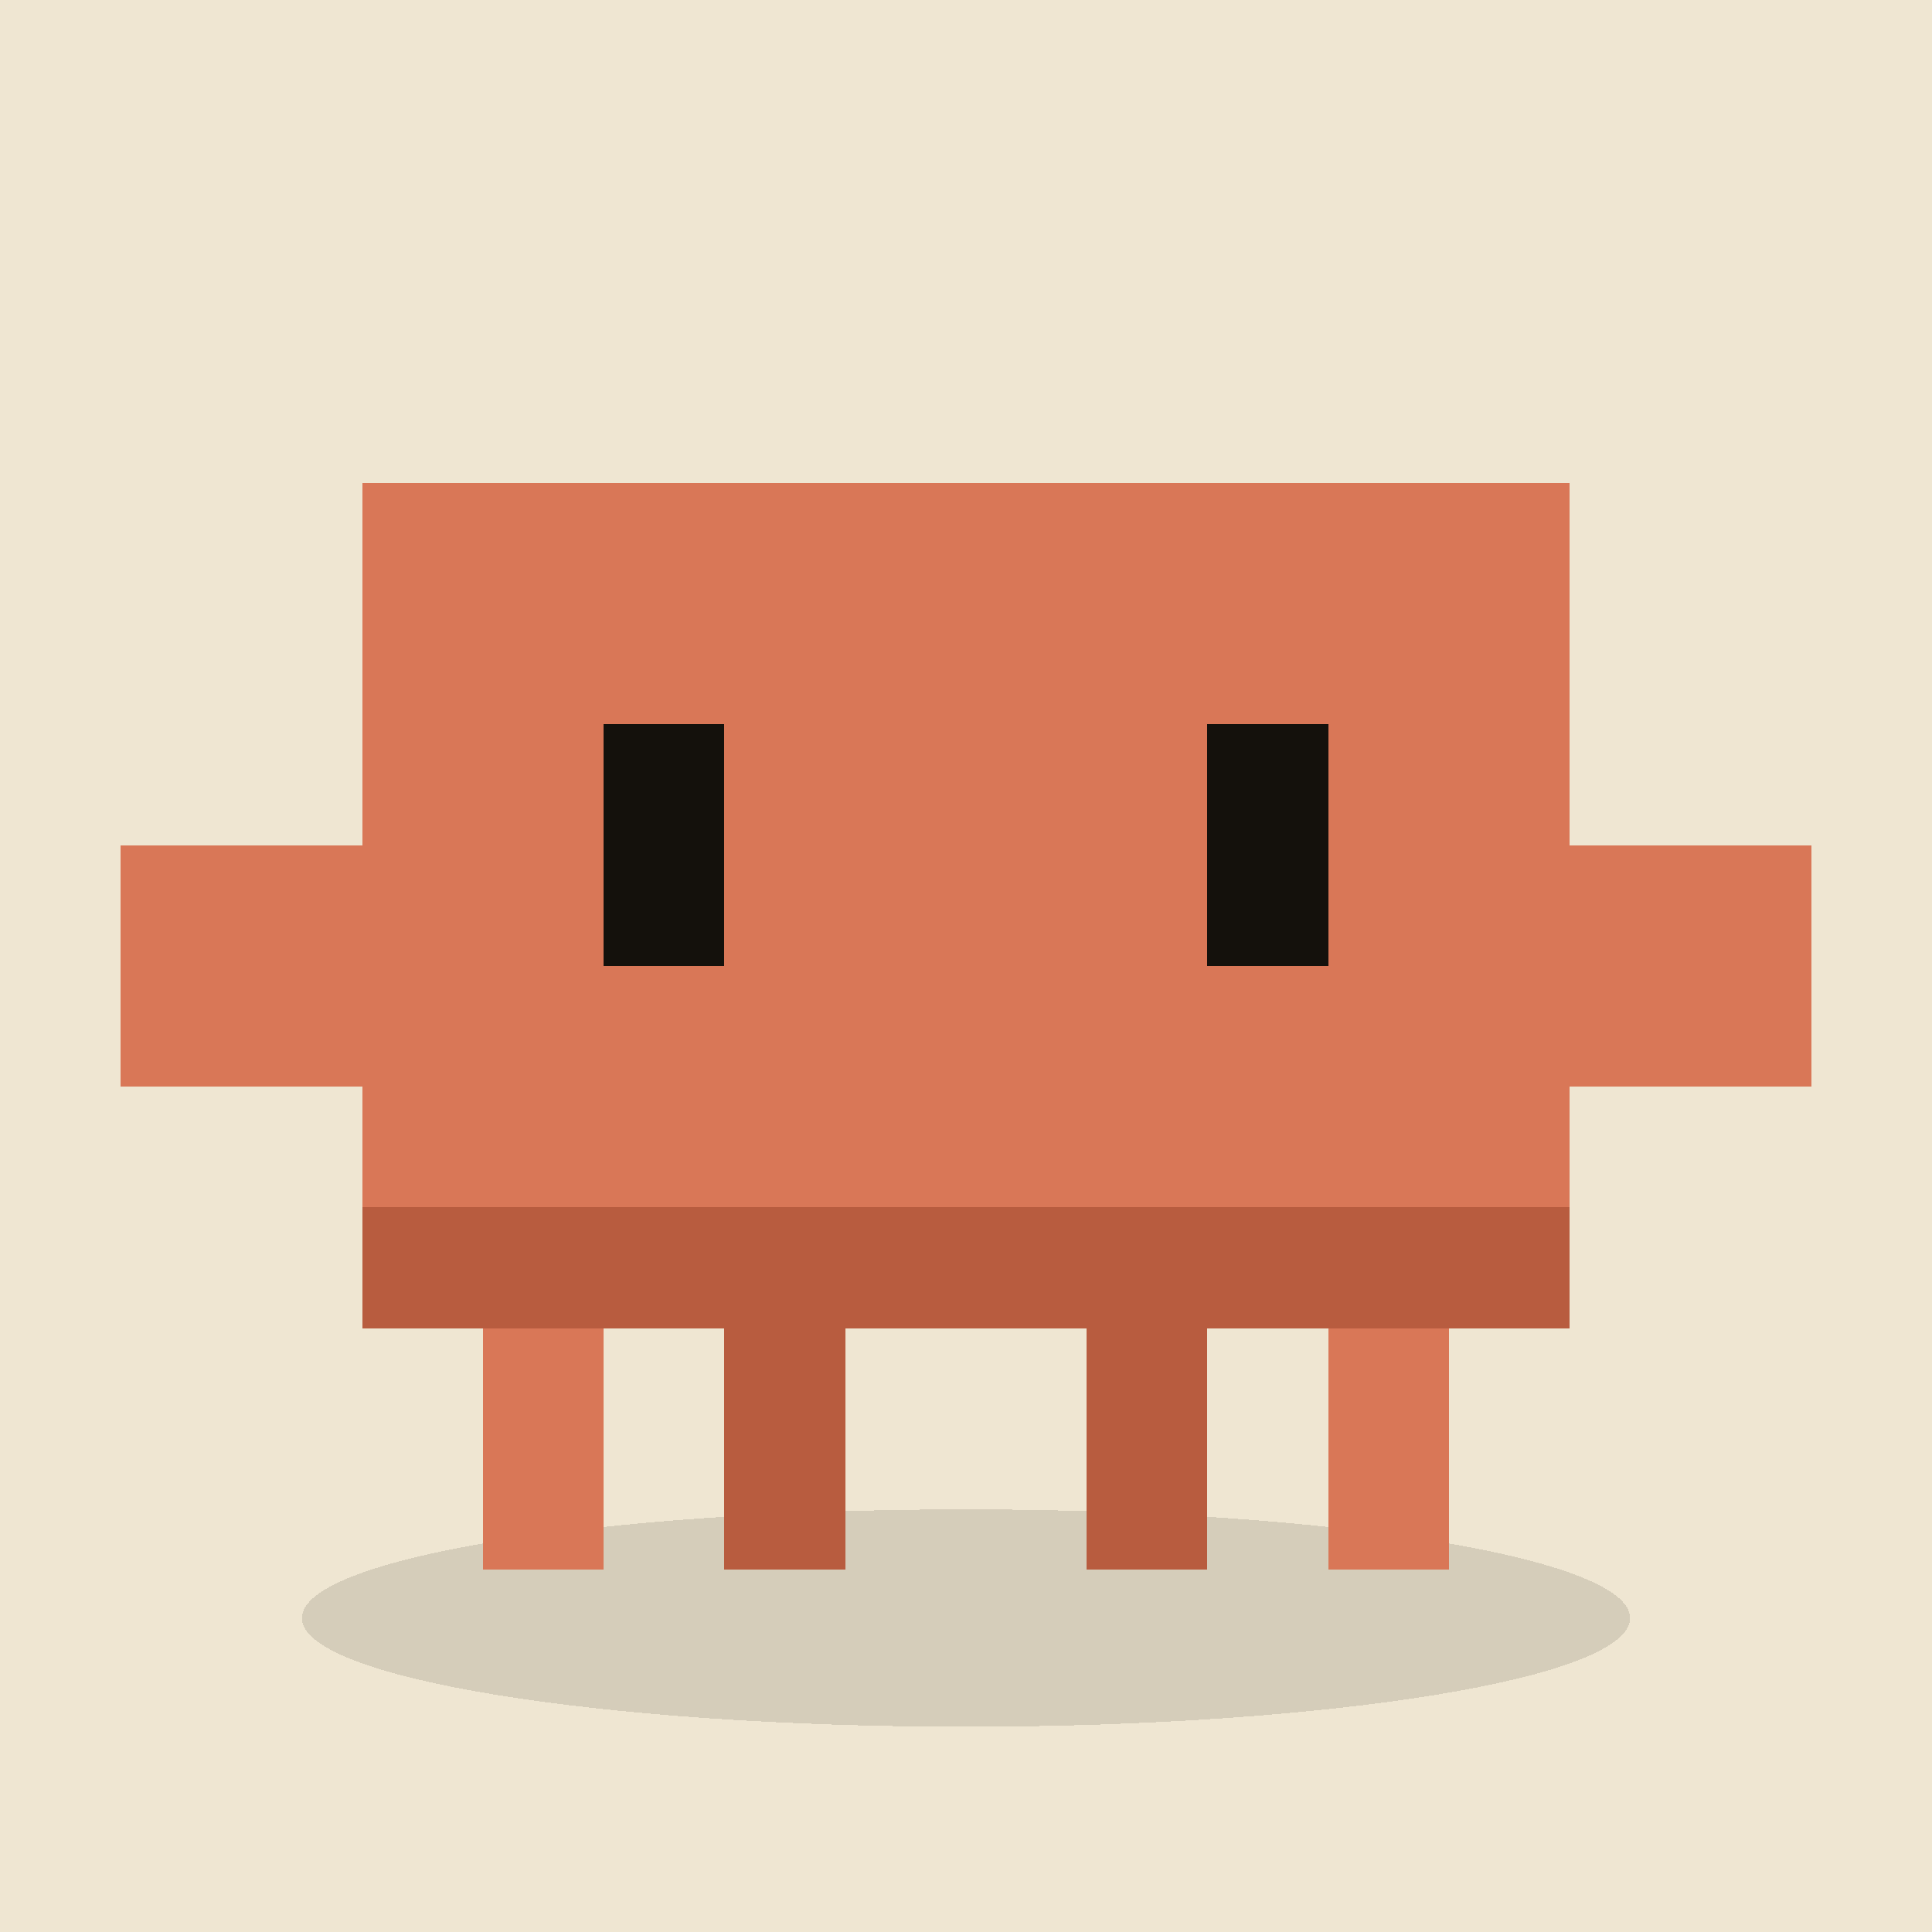
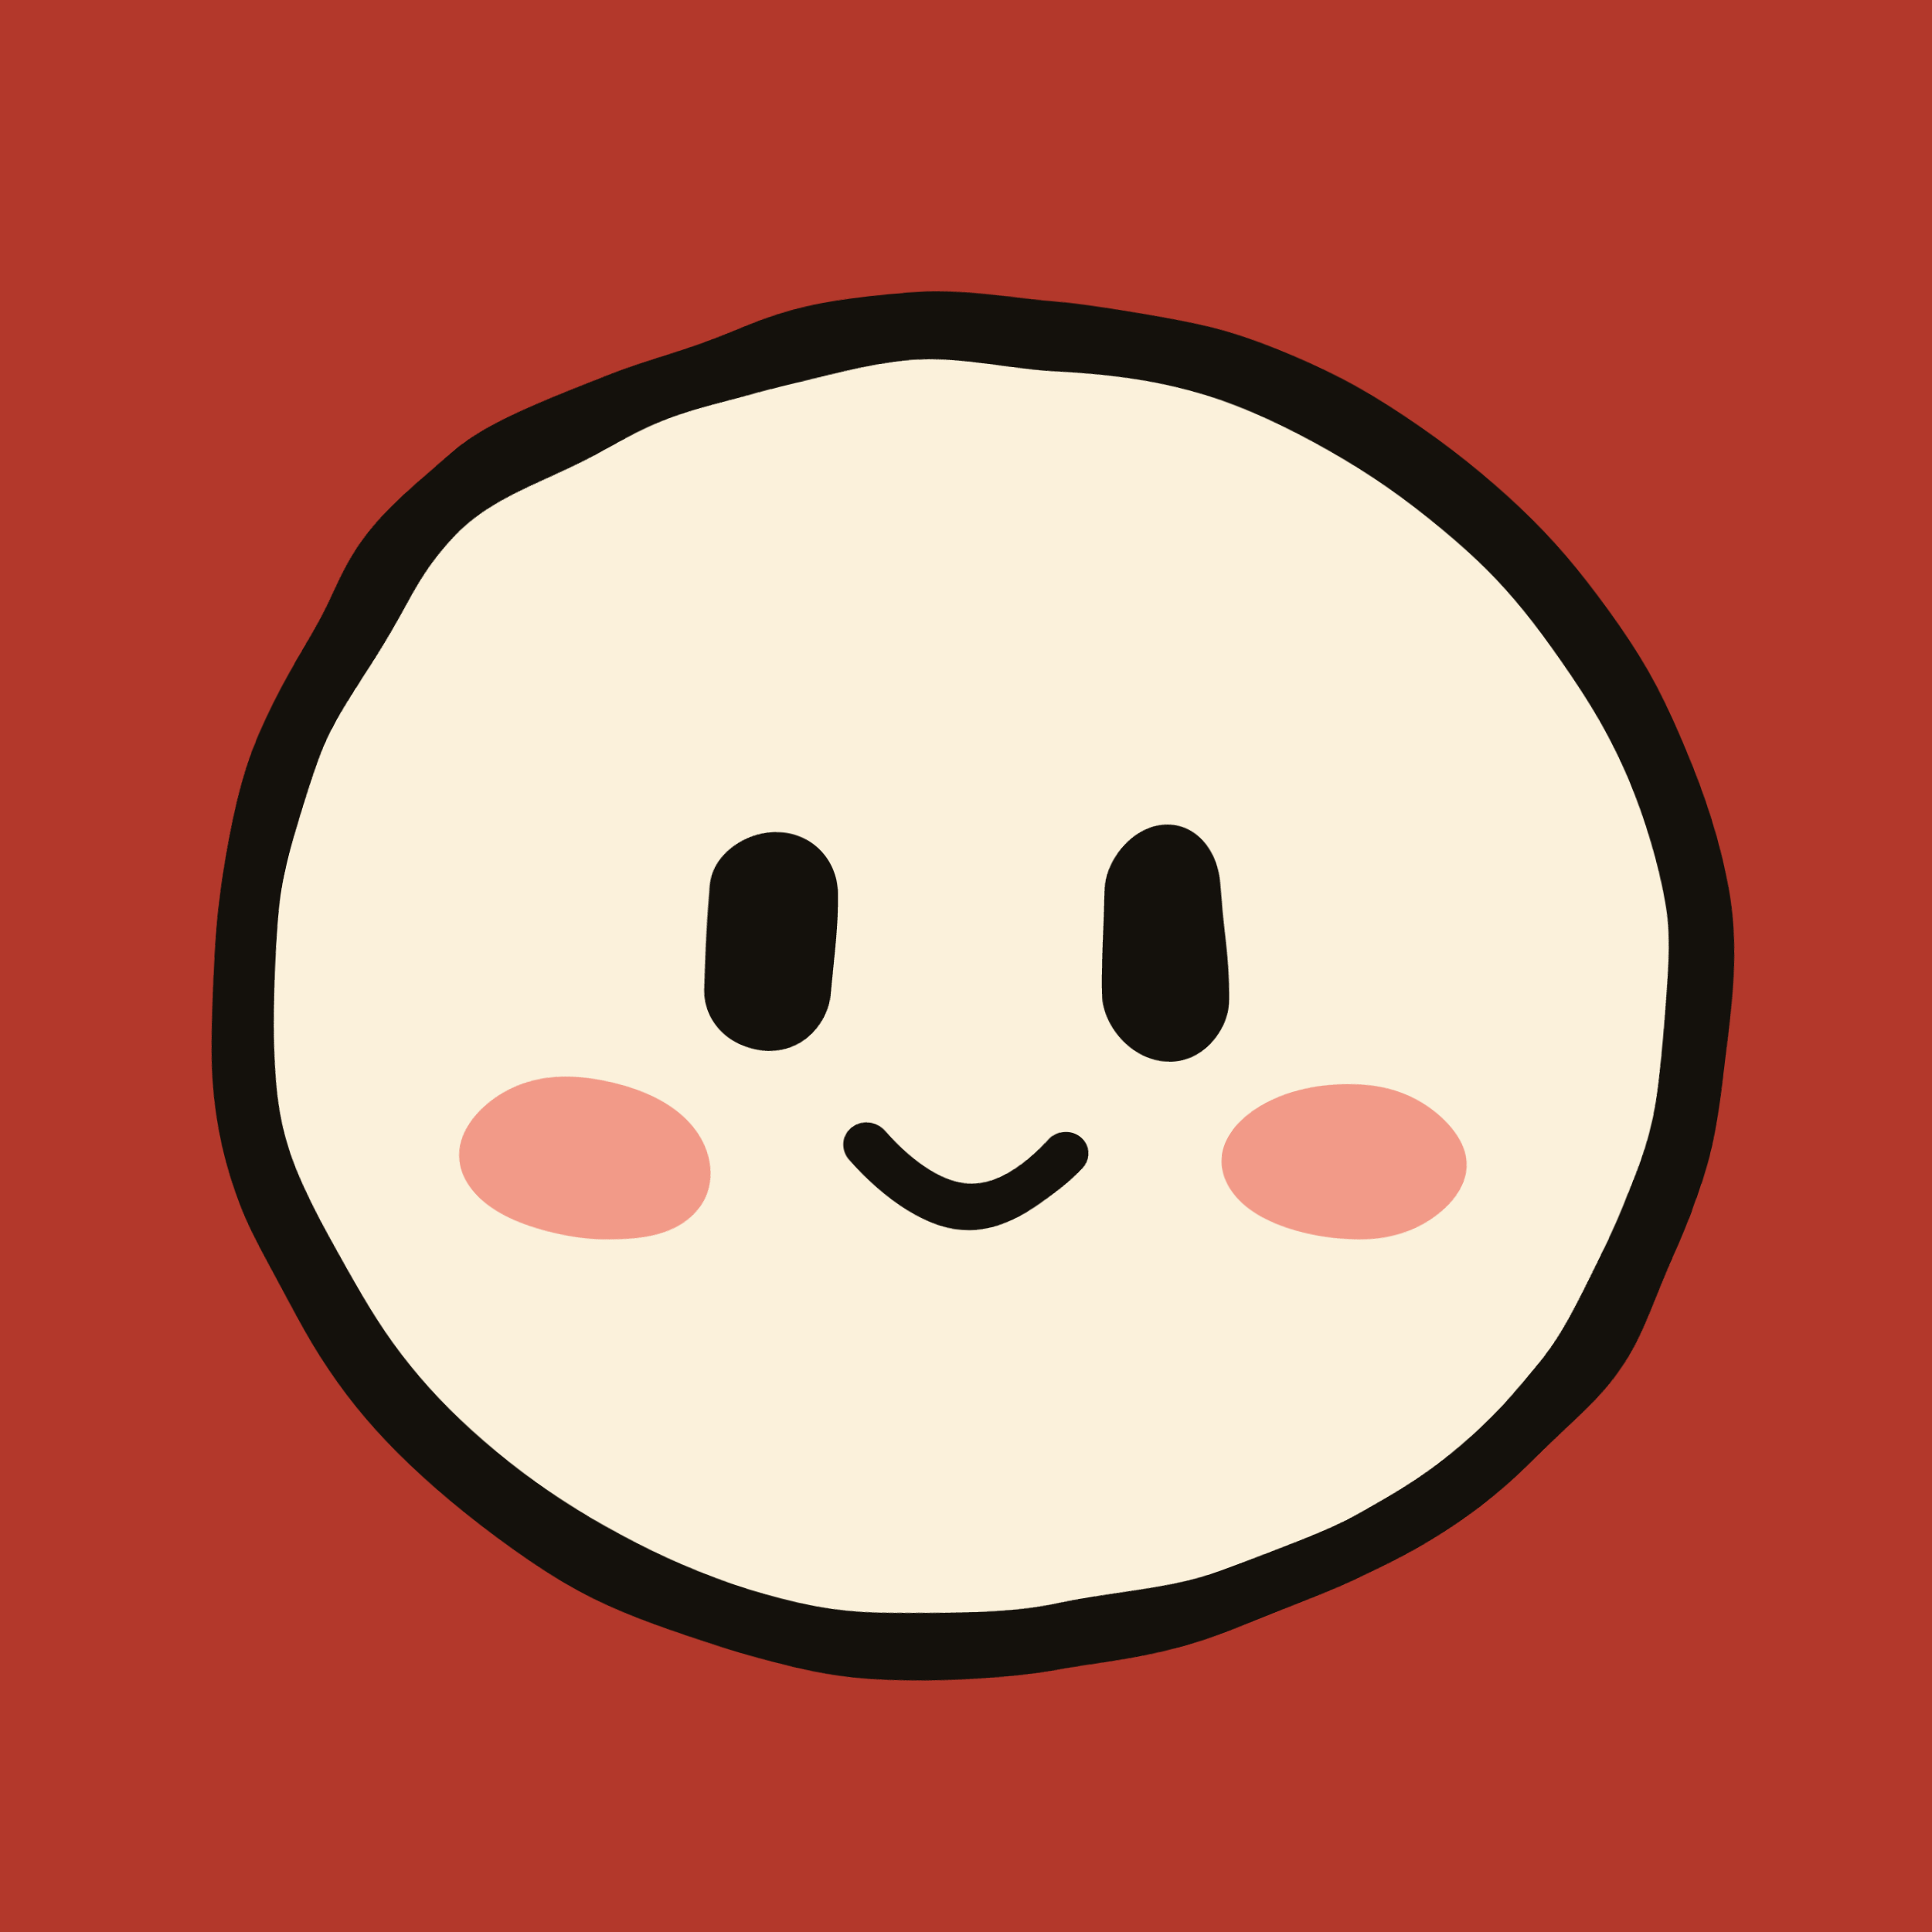
- <svg xmlns="http://www.w3.org/2000/svg" viewBox="0 0 16 16" width="128" height="128" shape-rendering="crispEdges" role="img" aria-label="Clawd">
-   <rect x="0" y="0" width="16" height="16" fill="#EFE6D2" />
-   <ellipse cx="8" cy="13.4" rx="5.5" ry="0.9" fill="#14110C" opacity="0.12" />
-   <rect x="3" y="4" width="10" height="7" fill="#D97757" />
-   <rect x="3" y="10" width="10" height="1" fill="#B85C3F" />
-   <rect x="1" y="7" width="2" height="2" fill="#D97757" />
-   <rect x="13" y="7" width="2" height="2" fill="#D97757" />
-   <rect x="4" y="11" width="1" height="2" fill="#D97757" />
-   <rect x="6" y="11" width="1" height="2" fill="#B85C3F" />
-   <rect x="9" y="11" width="1" height="2" fill="#B85C3F" />
-   <rect x="11" y="11" width="1" height="2" fill="#D97757" />
-   <rect x="5" y="6" width="1" height="2" fill="#14110C" />
-   <rect x="10" y="6" width="1" height="2" fill="#14110C" />
+ <svg xmlns="http://www.w3.org/2000/svg" viewBox="0 0 160 160" width="128" height="128" role="img" aria-label="Tangyuan">
+   <defs>
+     <filter id="wob" x="-10%" y="-10%" width="120%" height="120%">
+       <feTurbulence type="fractalNoise" baseFrequency=".04" numOctaves="2" seed="5" result="n" />
+       <feDisplacementMap in="SourceGraphic" in2="n" scale="3.5" />
+     </filter>
+   </defs>
+   <rect width="160" height="160" rx="0" fill="#B3382B" />
+   <g filter="url(#wob)">
+     <g transform="translate(80 84) scale(1.12) translate(-80 -84)">
+       <ellipse cx="80" cy="82" rx="54" ry="49" fill="#FBF1DB" stroke="#14110C" stroke-width="5" stroke-linejoin="round" stroke-linecap="round" />
+       <rect x="61" y="70" width="9" height="17" rx="4.5" fill="#14110C" />
+       <rect x="90" y="70" width="9" height="17" rx="4.5" fill="#14110C" />
+       <ellipse cx="52" cy="95" rx="9" ry="5.5" fill="#F29A88" />
+       <ellipse cx="108" cy="95" rx="9" ry="5.5" fill="#F29A88" />
+       <path d="M73 94 Q80 102 87 94" fill="none" stroke="#14110C" stroke-width="3.4" stroke-linejoin="round" stroke-linecap="round" />
+     </g>
+   </g>
</svg>
